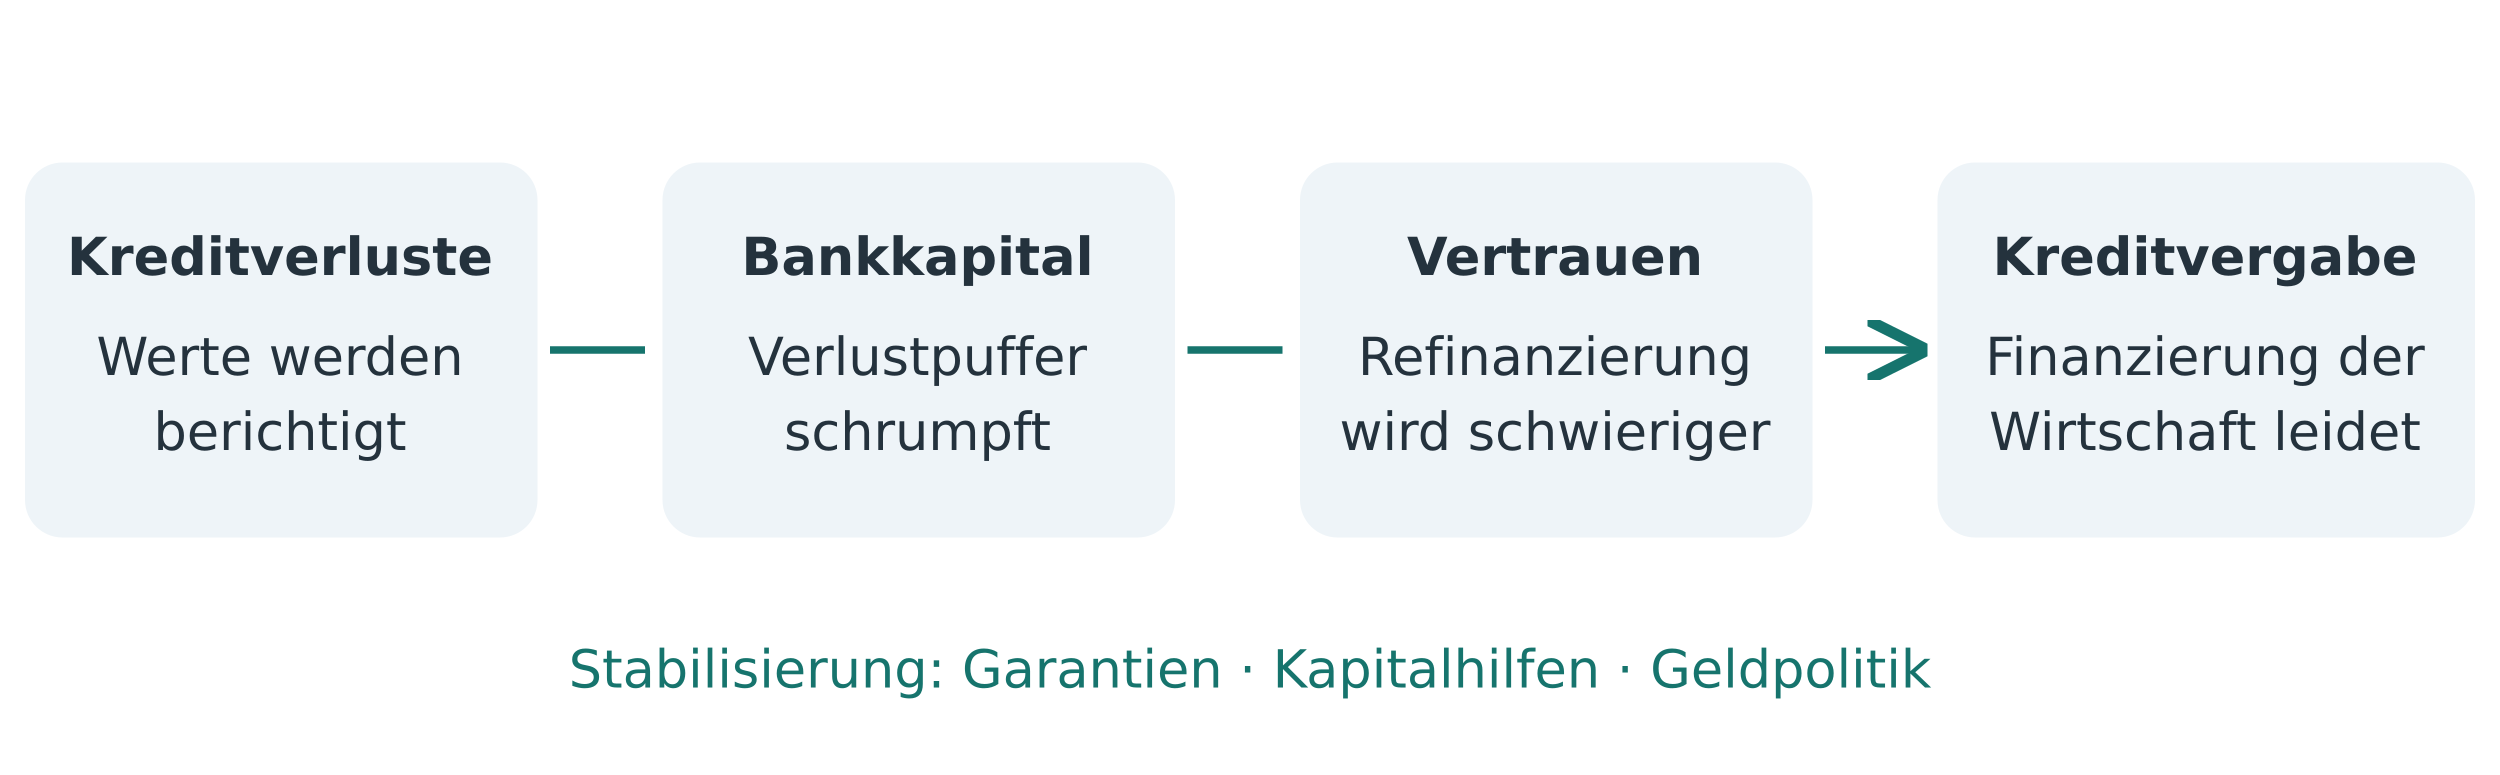
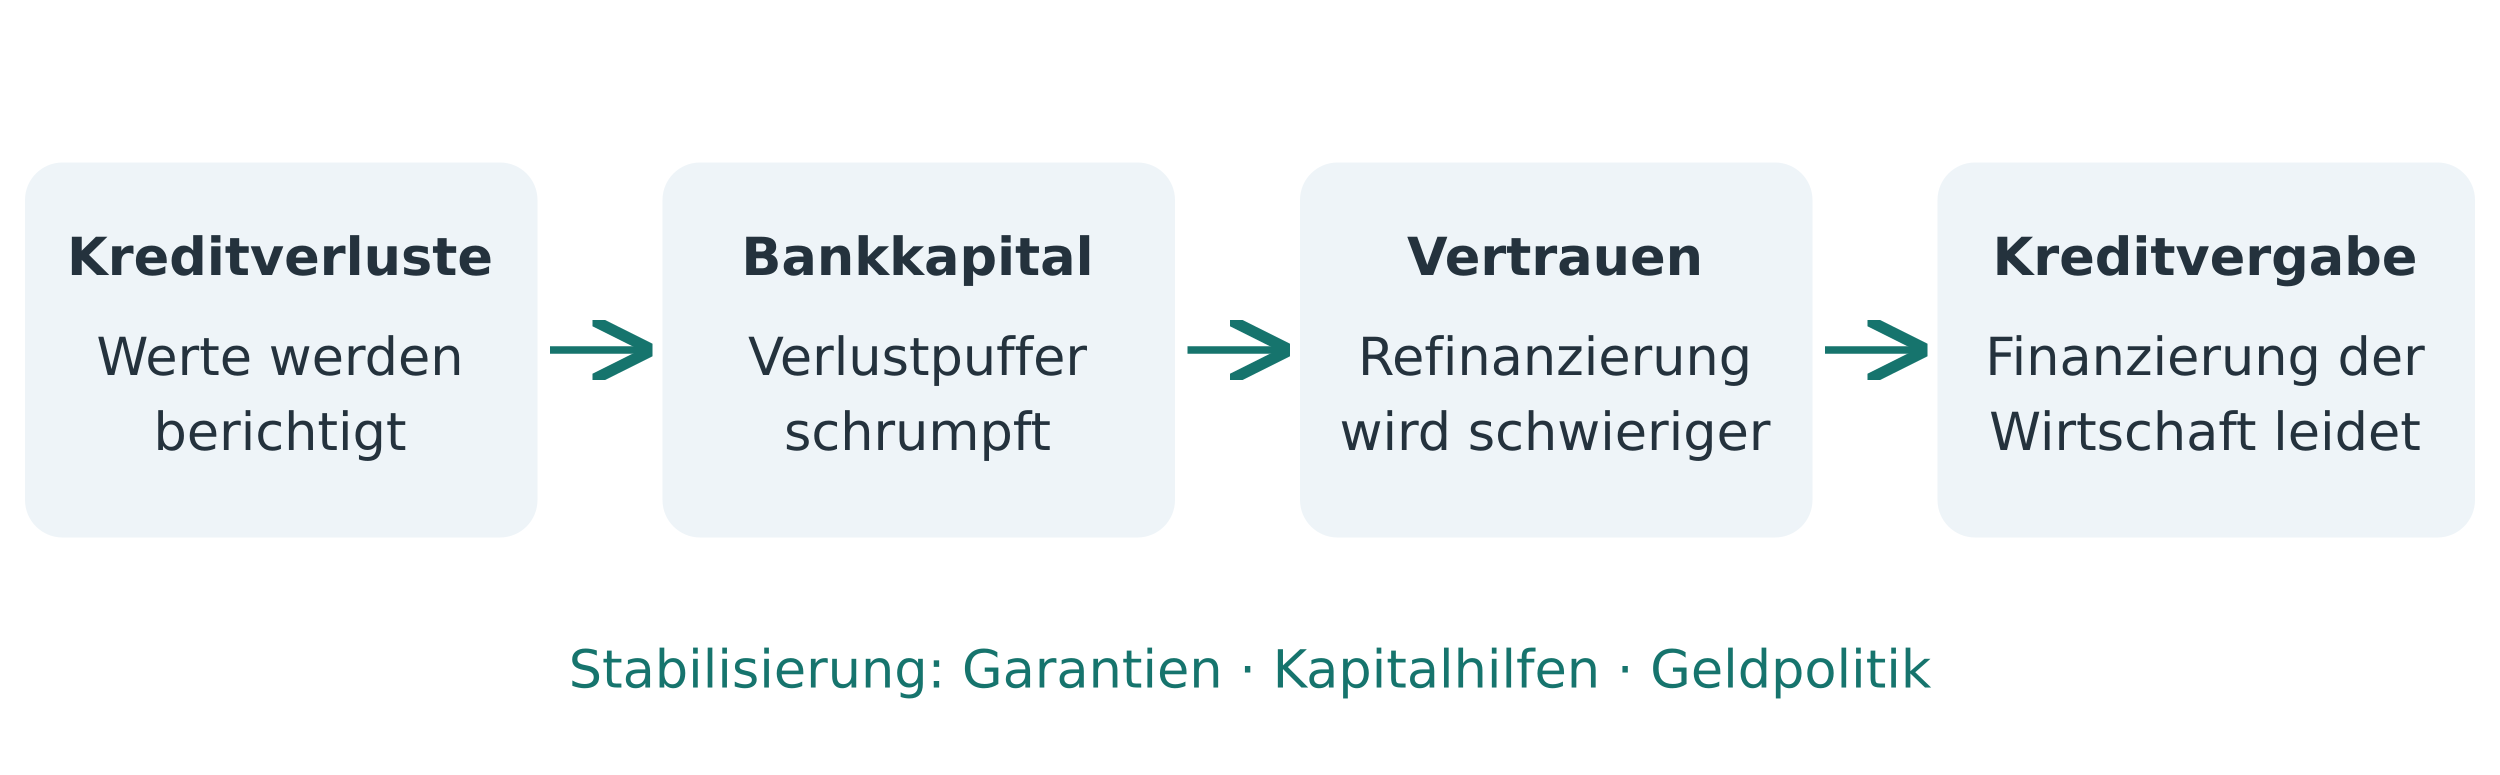
<svg xmlns="http://www.w3.org/2000/svg" viewBox="0 0 1000 310">
  <defs>
    <marker id="a" markerWidth="8" markerHeight="8" refX="7" refY="4" orient="auto">
      <path d="M0 0L8 4L0 8" fill="none" stroke="#16746d" stroke-width="1.5" />
    </marker>
  </defs>
  <g font-family="DejaVu Sans,sans-serif" font-size="21" fill="#24323d">
    <rect x="10" y="65" width="205" height="150" rx="15" fill="#eef4f8" />
    <rect x="265" y="65" width="205" height="150" rx="15" fill="#eef4f8" />
    <rect x="520" y="65" width="205" height="150" rx="15" fill="#eef4f8" />
    <rect x="775" y="65" width="215" height="150" rx="15" fill="#eef4f8" />
-     <path d="M220 140H258M475 140H513M730 140H768" stroke="#16746d" stroke-width="3" marker-end="url(#a)" />
+     <path d="M220 140H258" stroke="#16746d" stroke-width="3" marker-end="url(#a)" />
+     <path d="M475 140H513" stroke="#16746d" stroke-width="3" marker-end="url(#a)" />
+     <path d="M730 140H768" stroke="#16746d" stroke-width="3" marker-end="url(#a)" />
    <text x="112" y="110" text-anchor="middle" font-weight="bold">Kreditverluste</text>
    <text x="112" y="150" text-anchor="middle">Werte werden</text>
    <text x="112" y="180" text-anchor="middle">berichtigt</text>
    <text x="367" y="110" text-anchor="middle" font-weight="bold">Bankkapital</text>
    <text x="367" y="150" text-anchor="middle">Verlustpuffer</text>
    <text x="367" y="180" text-anchor="middle">schrumpft</text>
    <text x="622" y="110" text-anchor="middle" font-weight="bold">Vertrauen</text>
    <text x="622" y="150" text-anchor="middle">Refinanzierung</text>
    <text x="622" y="180" text-anchor="middle">wird schwieriger</text>
    <text x="882" y="110" text-anchor="middle" font-weight="bold">Kreditvergabe</text>
    <text x="882" y="150" text-anchor="middle">Finanzierung der</text>
    <text x="882" y="180" text-anchor="middle">Wirtschaft leidet</text>
    <text x="500" y="275" text-anchor="middle" fill="#16746d">Stabilisierung: Garantien · Kapitalhilfen · Geldpolitik</text>
  </g>
</svg>
